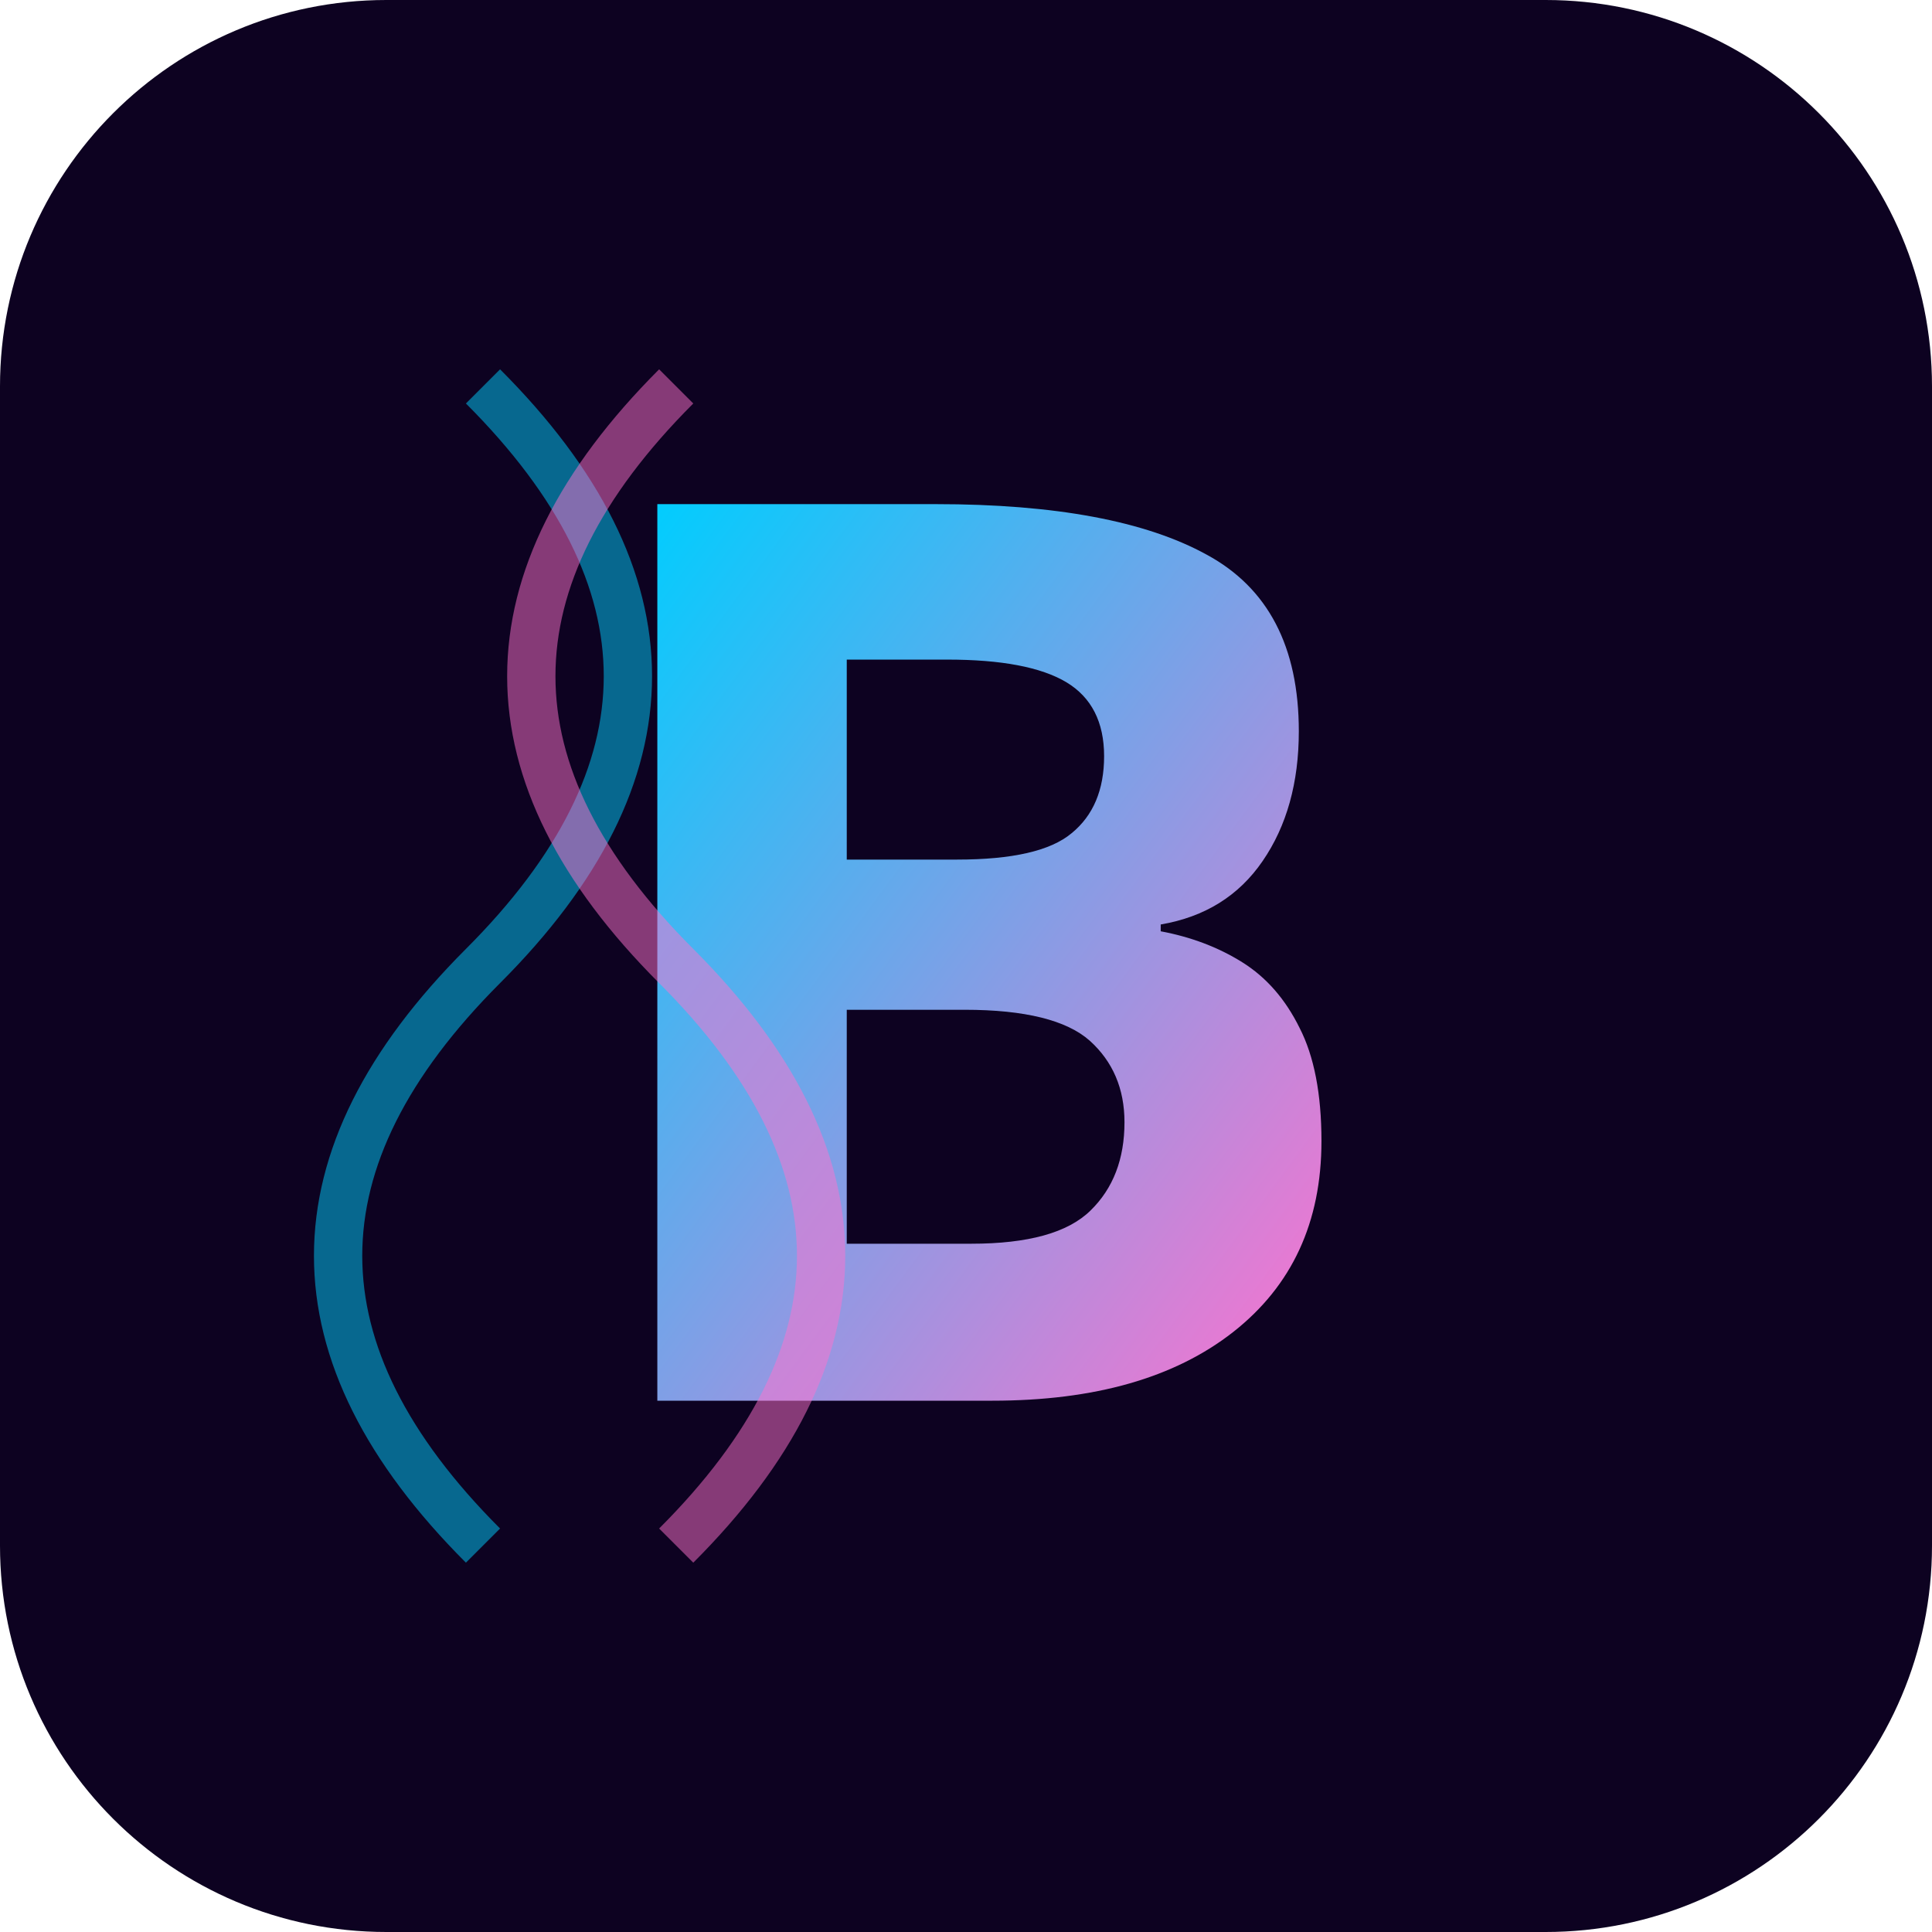
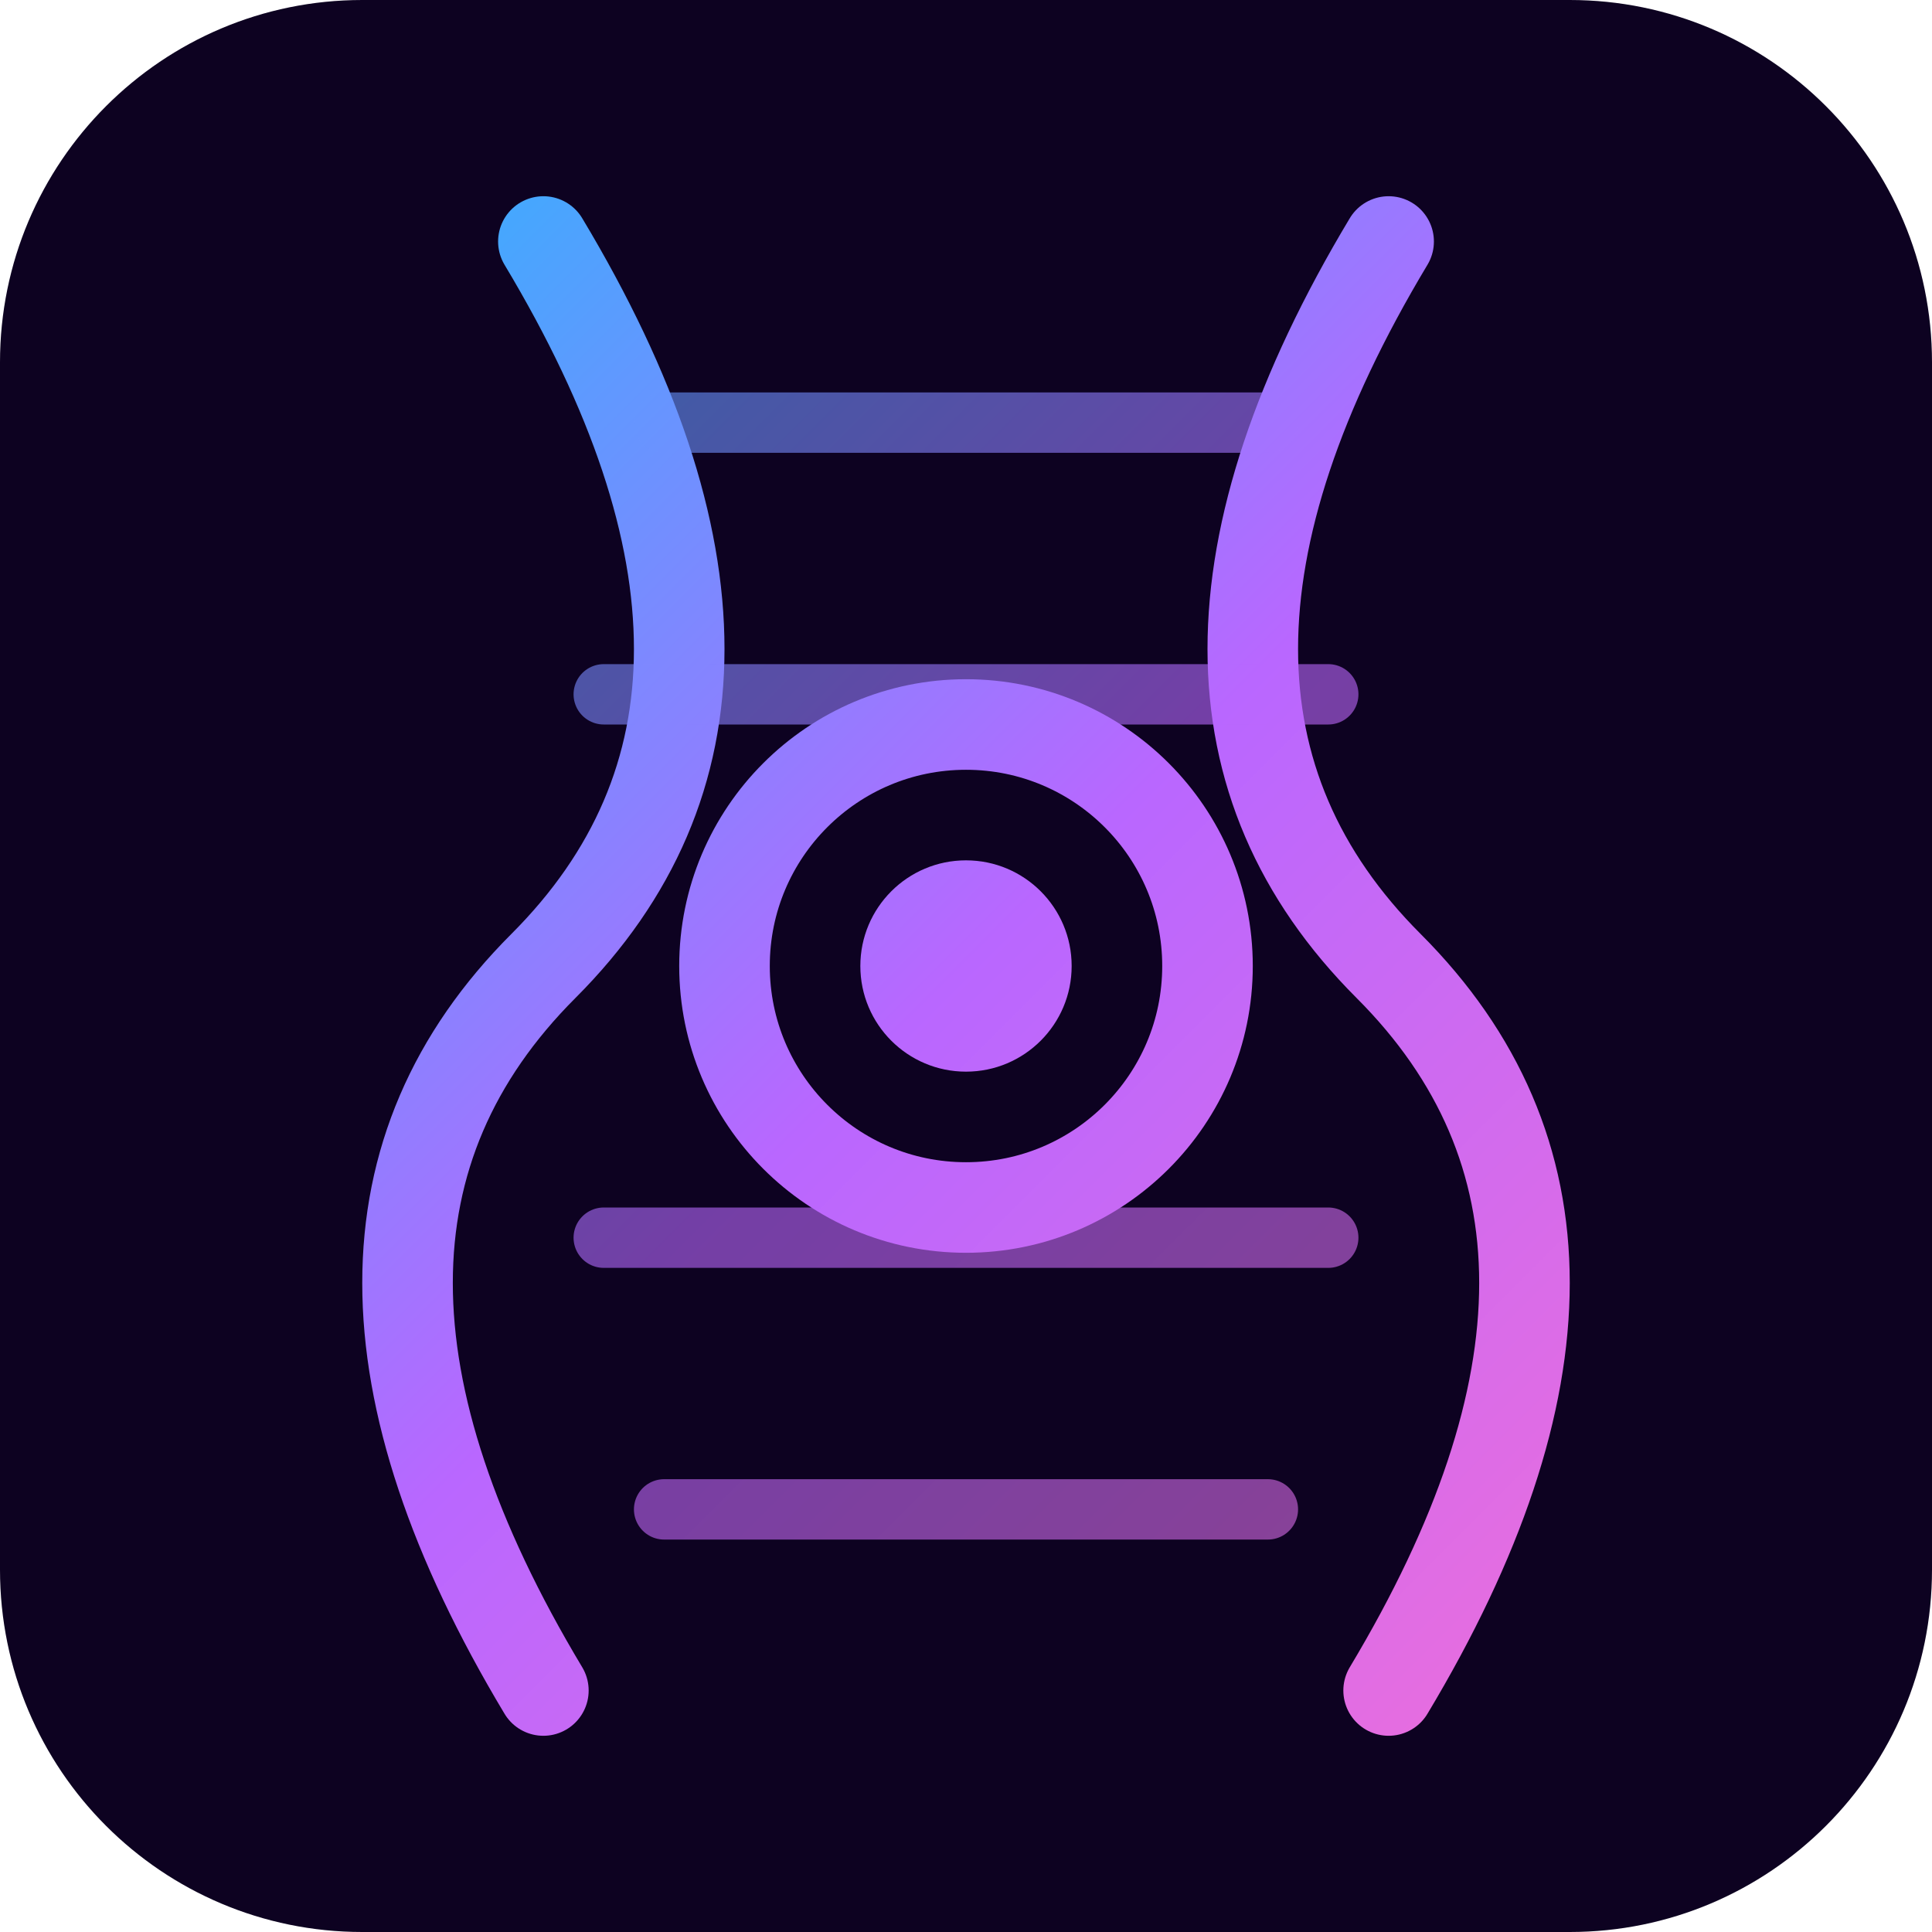
- <svg xmlns="http://www.w3.org/2000/svg" viewBox="0 0 40 40">
+ <svg xmlns="http://www.w3.org/2000/svg" viewBox="0 0 64 64" fill="none">
  <defs>
-     <linearGradient id="fg" x1="0%" y1="0%" x2="100%" y2="100%">
+     <linearGradient id="fg" x1="0" y1="0" x2="64" y2="64" gradientUnits="userSpaceOnUse">
      <stop offset="0%" stop-color="#01cdfe" />
+       <stop offset="50%" stop-color="#b967ff" />
      <stop offset="100%" stop-color="#ff71ce" />
    </linearGradient>
  </defs>
-   <rect width="40" height="40" rx="8" fill="#0d0221" />
-   <text x="20" y="29" text-anchor="middle" font-family="sans-serif" font-size="26" font-weight="700" fill="url(#fg)">B</text>
-   <path d="M10 8 Q16 14 10 20 Q4 26 10 32" stroke="#01cdfe" stroke-width="1" fill="none" opacity="0.5" />
-   <path d="M14 8 Q8 14 14 20 Q20 26 14 32" stroke="#ff71ce" stroke-width="1" fill="none" opacity="0.5" />
+   <rect width="64" height="64" rx="12" fill="#0d0221" />
+   <path d="M18 8 C24 18, 24 26, 18 32 C12 38, 12 46, 18 56" stroke="url(#fg)" stroke-width="3" stroke-linecap="round" fill="none" />
+   <path d="M46 8 C40 18, 40 26, 46 32 C52 38, 52 46, 46 56" stroke="url(#fg)" stroke-width="3" stroke-linecap="round" fill="none" />
+   <line x1="22" y1="14" x2="42" y2="14" stroke="url(#fg)" stroke-width="2" stroke-linecap="round" opacity="0.6" />
+   <line x1="20" y1="23" x2="44" y2="23" stroke="url(#fg)" stroke-width="2" stroke-linecap="round" opacity="0.6" />
+   <line x1="20" y1="41" x2="44" y2="41" stroke="url(#fg)" stroke-width="2" stroke-linecap="round" opacity="0.6" />
+   <line x1="22" y1="50" x2="42" y2="50" stroke="url(#fg)" stroke-width="2" stroke-linecap="round" opacity="0.6" />
+   <circle cx="32" cy="32" r="8" stroke="url(#fg)" stroke-width="3" fill="none" />
+   <circle cx="32" cy="32" r="3.5" fill="url(#fg)" />
</svg>
